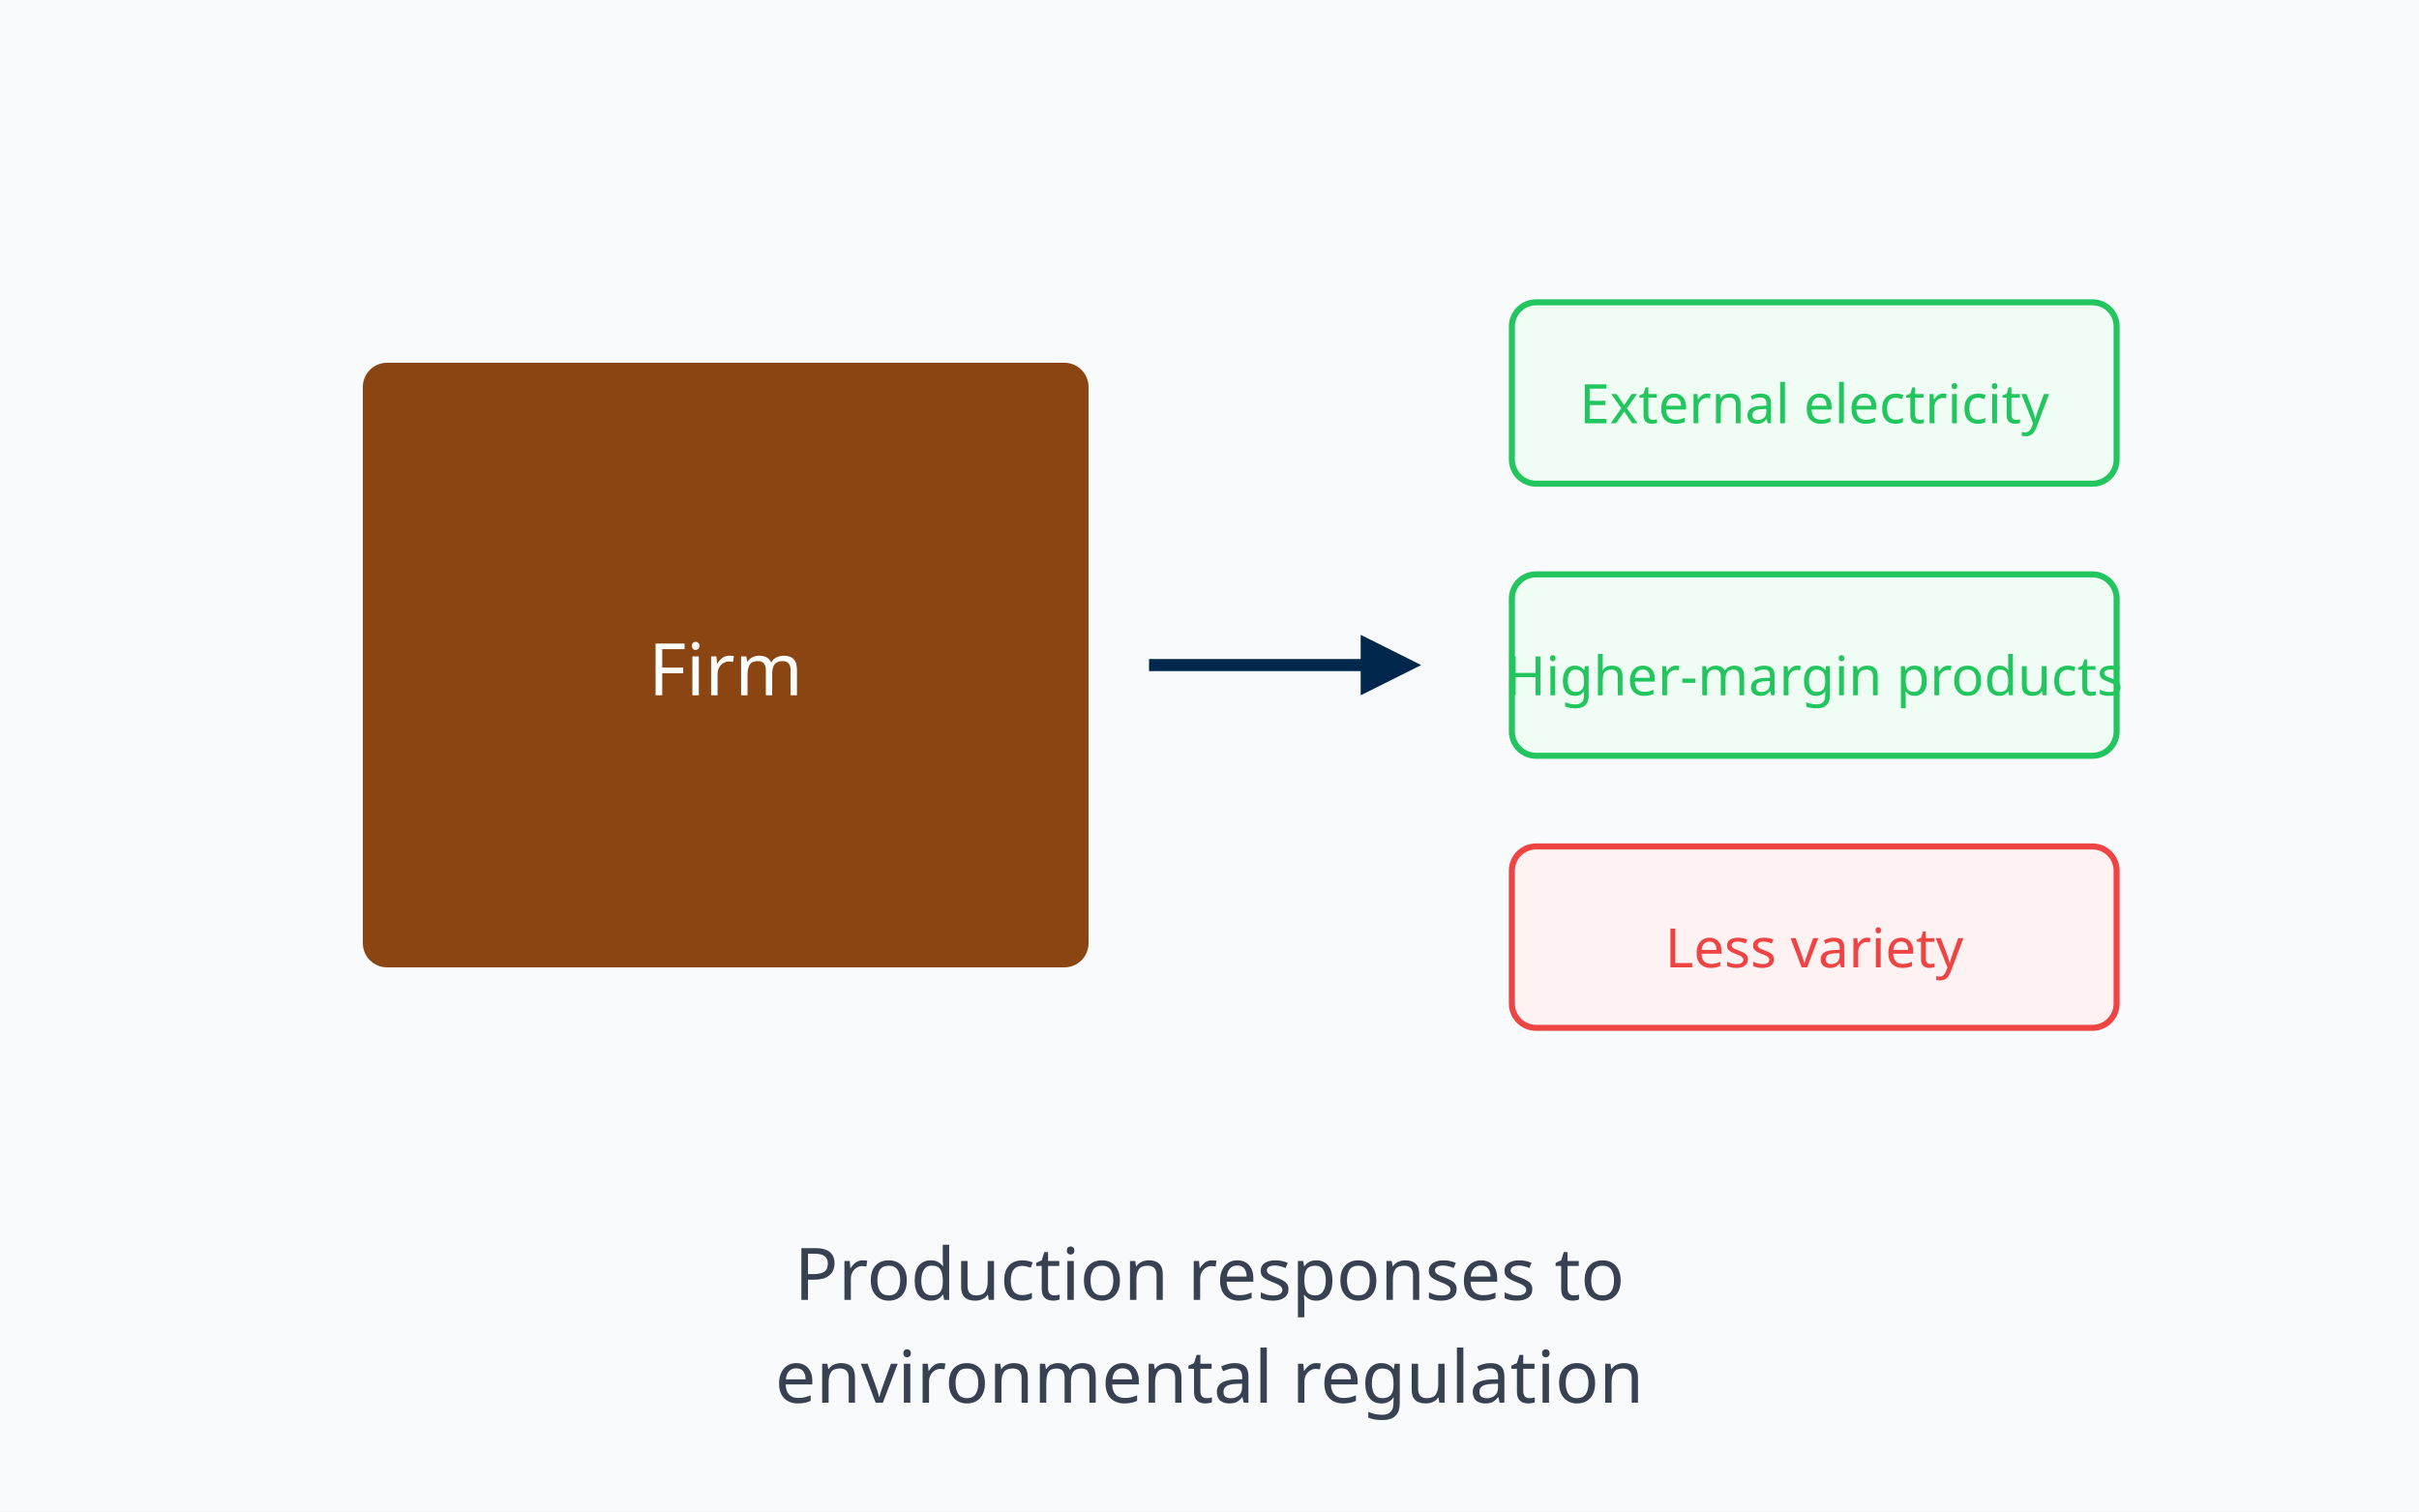
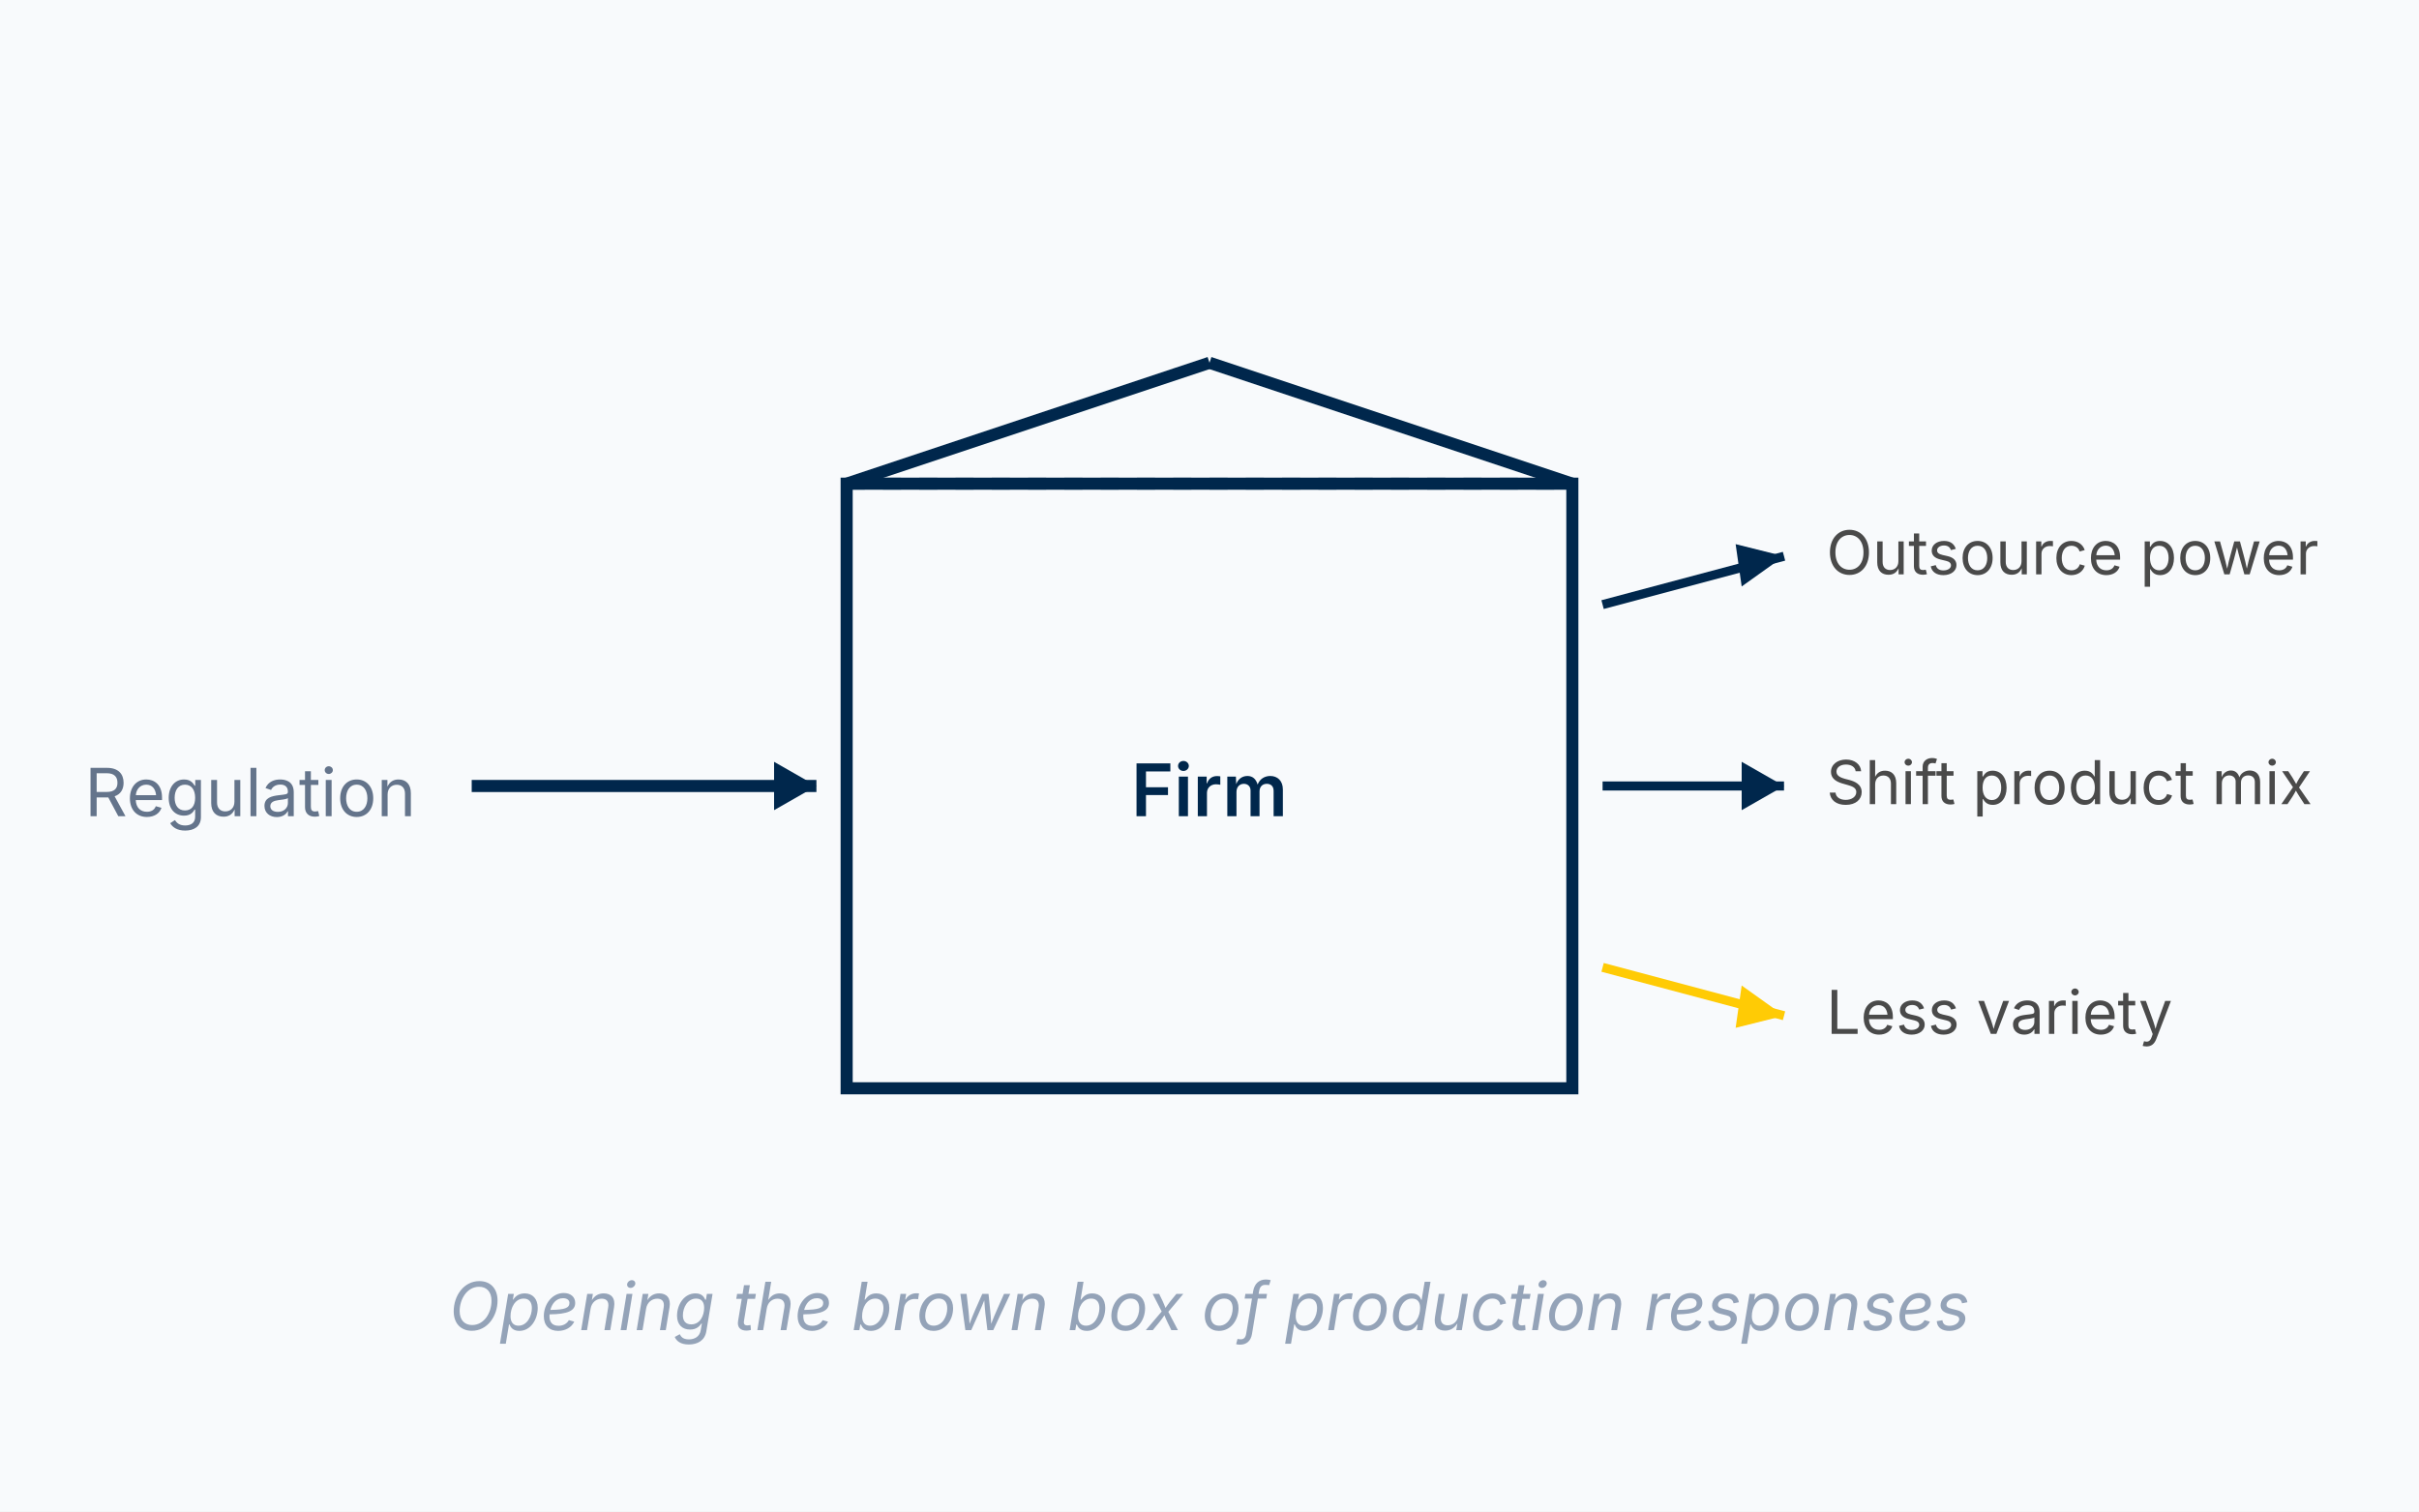
- <svg xmlns="http://www.w3.org/2000/svg" viewBox="0 0 400 250">
+ <svg xmlns="http://www.w3.org/2000/svg" viewBox="0 0 400 250" font-family="Inter, -apple-system, system-ui, sans-serif">
  <rect width="400" height="250" fill="#f8fafc" />
-   <rect x="60" y="60" width="120" height="100" fill="#8B4513" rx="4" />
-   <text x="120" y="115" text-anchor="middle" font-family="system-ui" font-size="12" fill="#ffffff">Firm</text>
-   <path d="M190 110 L230 110" stroke="#00274C" stroke-width="2" />
-   <polygon points="235,110 225,105 225,115" fill="#00274C" />
-   <rect x="250" y="50" width="100" height="30" rx="4" fill="#f0fdf4" stroke="#22c55e" />
-   <text x="300" y="70" text-anchor="middle" font-family="system-ui" font-size="9" fill="#22c55e">External electricity</text>
-   <rect x="250" y="95" width="100" height="30" rx="4" fill="#f0fdf4" stroke="#22c55e" />
-   <text x="300" y="115" text-anchor="middle" font-family="system-ui" font-size="9" fill="#22c55e">Higher-margin products</text>
-   <rect x="250" y="140" width="100" height="30" rx="4" fill="#fef2f2" stroke="#ef4444" />
-   <text x="300" y="160" text-anchor="middle" font-family="system-ui" font-size="9" fill="#ef4444">Less variety</text>
-   <text x="200" y="215" text-anchor="middle" font-family="system-ui" font-size="12" fill="#374151">Production responses to</text>
-   <text x="200" y="232" text-anchor="middle" font-family="system-ui" font-size="12" fill="#374151">environmental regulation</text>
+   <text x="14" y="135" font-size="11" fill="#64748b">Regulation</text>
+   <line x1="78" y1="130" x2="135" y2="130" stroke="#00274C" stroke-width="2" />
+   <polygon points="135,130 128,126 128,134" fill="#00274C" />
+   <rect x="140" y="80" width="120" height="100" fill="none" stroke="#00274C" stroke-width="2" />
+   <line x1="140" y1="80" x2="200" y2="60" stroke="#00274C" stroke-width="2" />
+   <line x1="260" y1="80" x2="200" y2="60" stroke="#00274C" stroke-width="2" />
+   <line x1="140" y1="80" x2="260" y2="80" stroke="#00274C" stroke-width="2" stroke-dasharray="3,3" opacity="0.4" />
+   <text x="200" y="135" text-anchor="middle" font-size="12" font-weight="600" fill="#00274C">Firm</text>
+   <line x1="265" y1="100" x2="295" y2="92" stroke="#00274C" stroke-width="1.5" />
+   <polygon points="295,92 287,90 288,97" fill="#00274C" />
+   <text x="302" y="95" font-size="10" fill="#4a4a4a">Outsource power</text>
+   <line x1="265" y1="130" x2="295" y2="130" stroke="#00274C" stroke-width="1.5" />
+   <polygon points="295,130 288,126 288,134" fill="#00274C" />
+   <text x="302" y="133" font-size="10" fill="#4a4a4a">Shift product mix</text>
+   <line x1="265" y1="160" x2="295" y2="168" stroke="#FFCB05" stroke-width="1.5" />
+   <polygon points="295,168 288,163 287,170" fill="#FFCB05" />
+   <text x="302" y="171" font-size="10" fill="#4a4a4a">Less variety</text>
+   <text x="200" y="220" text-anchor="middle" font-size="11" fill="#94a3b8" font-style="italic">Opening the brown box of production responses</text>
</svg>
